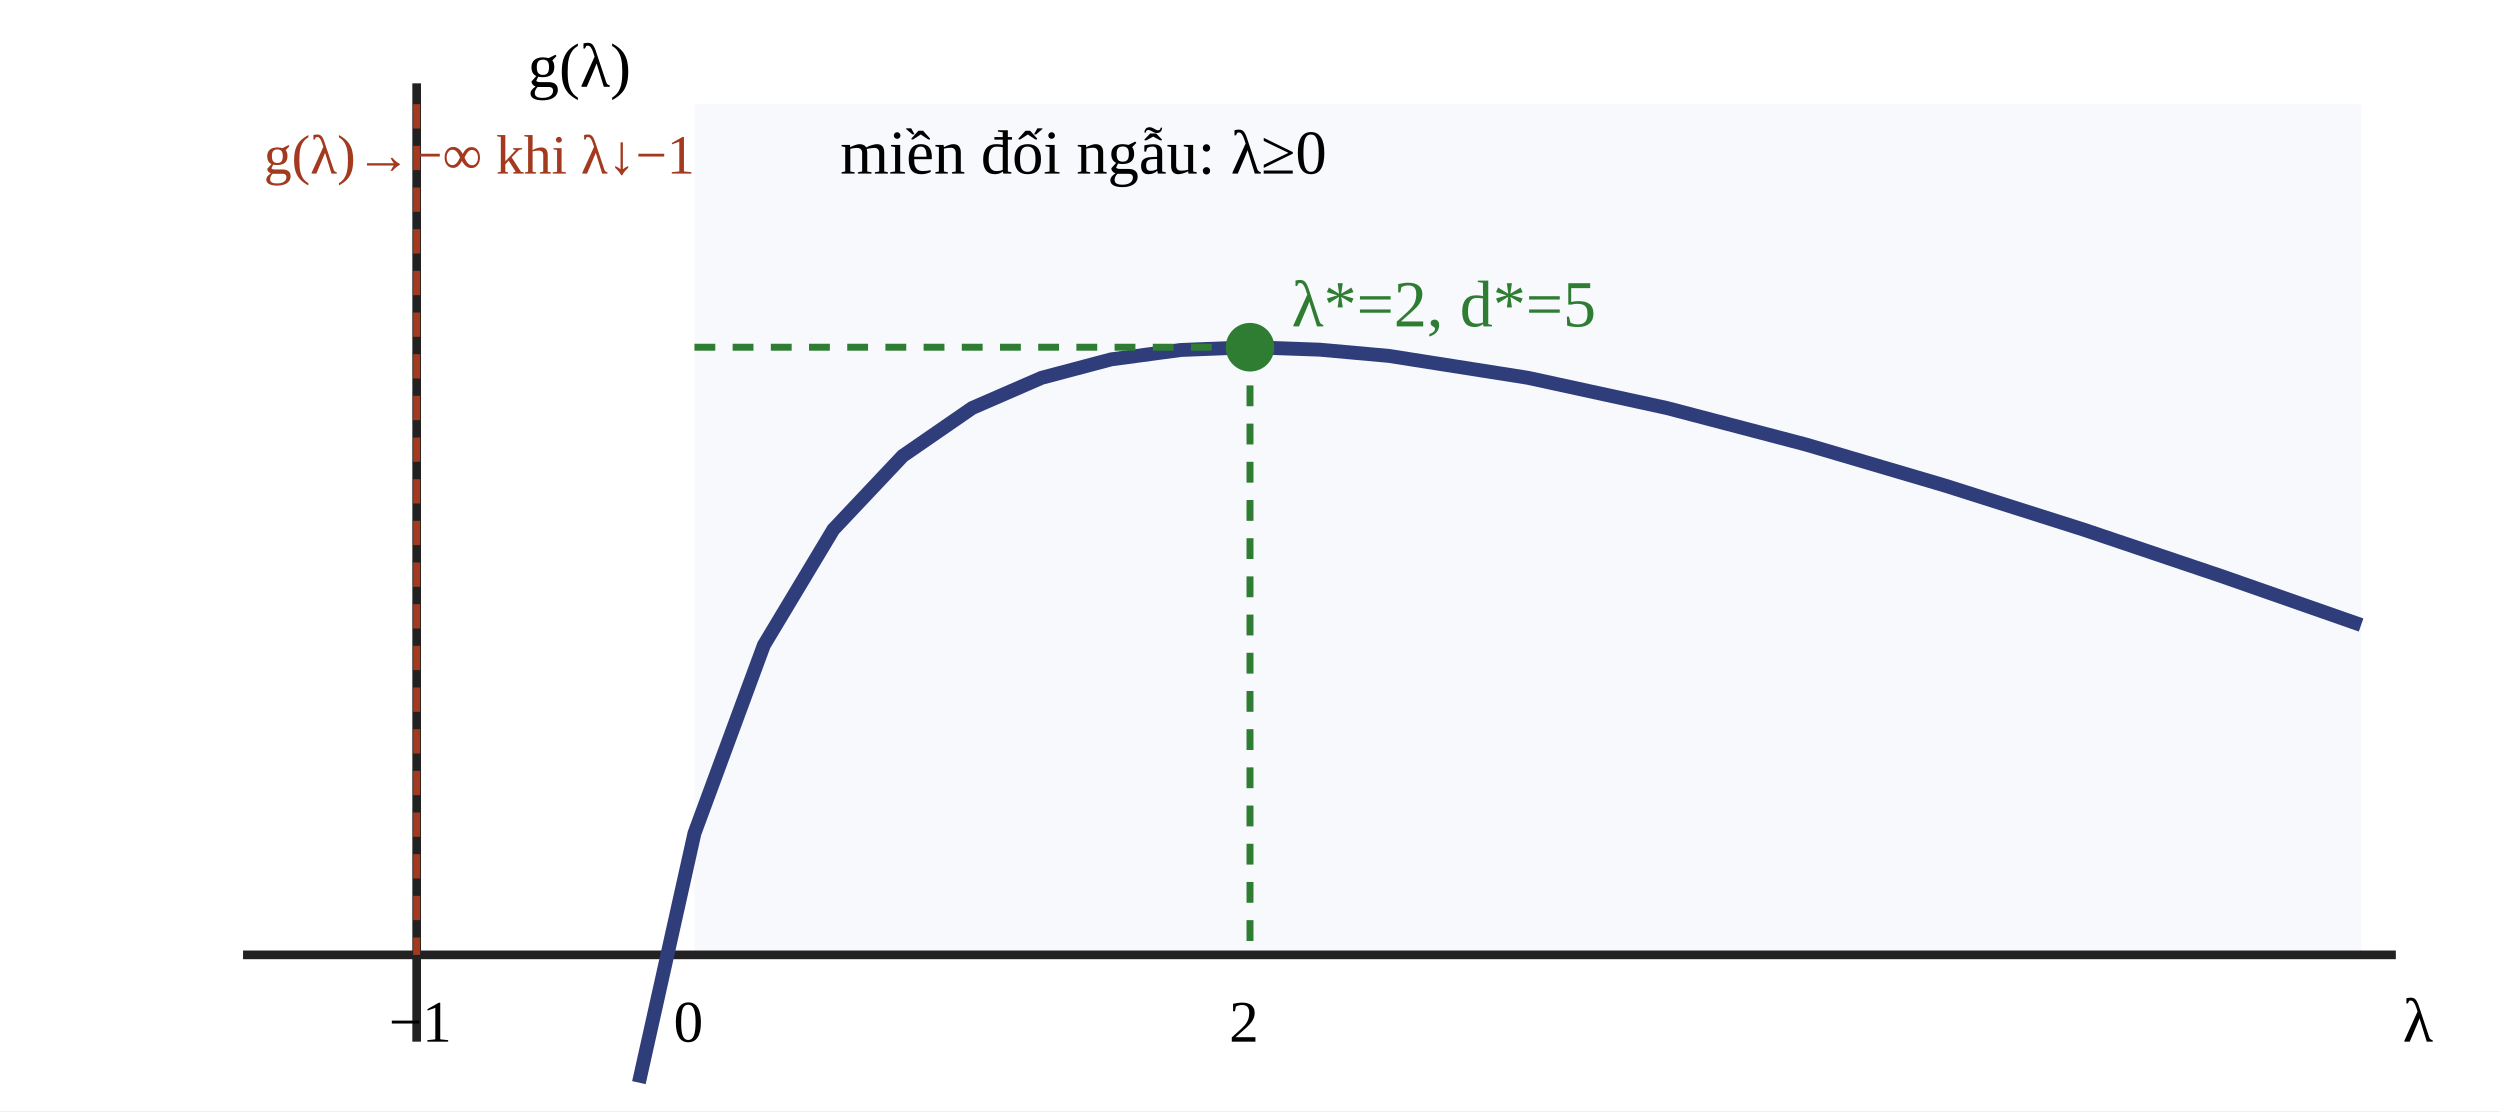
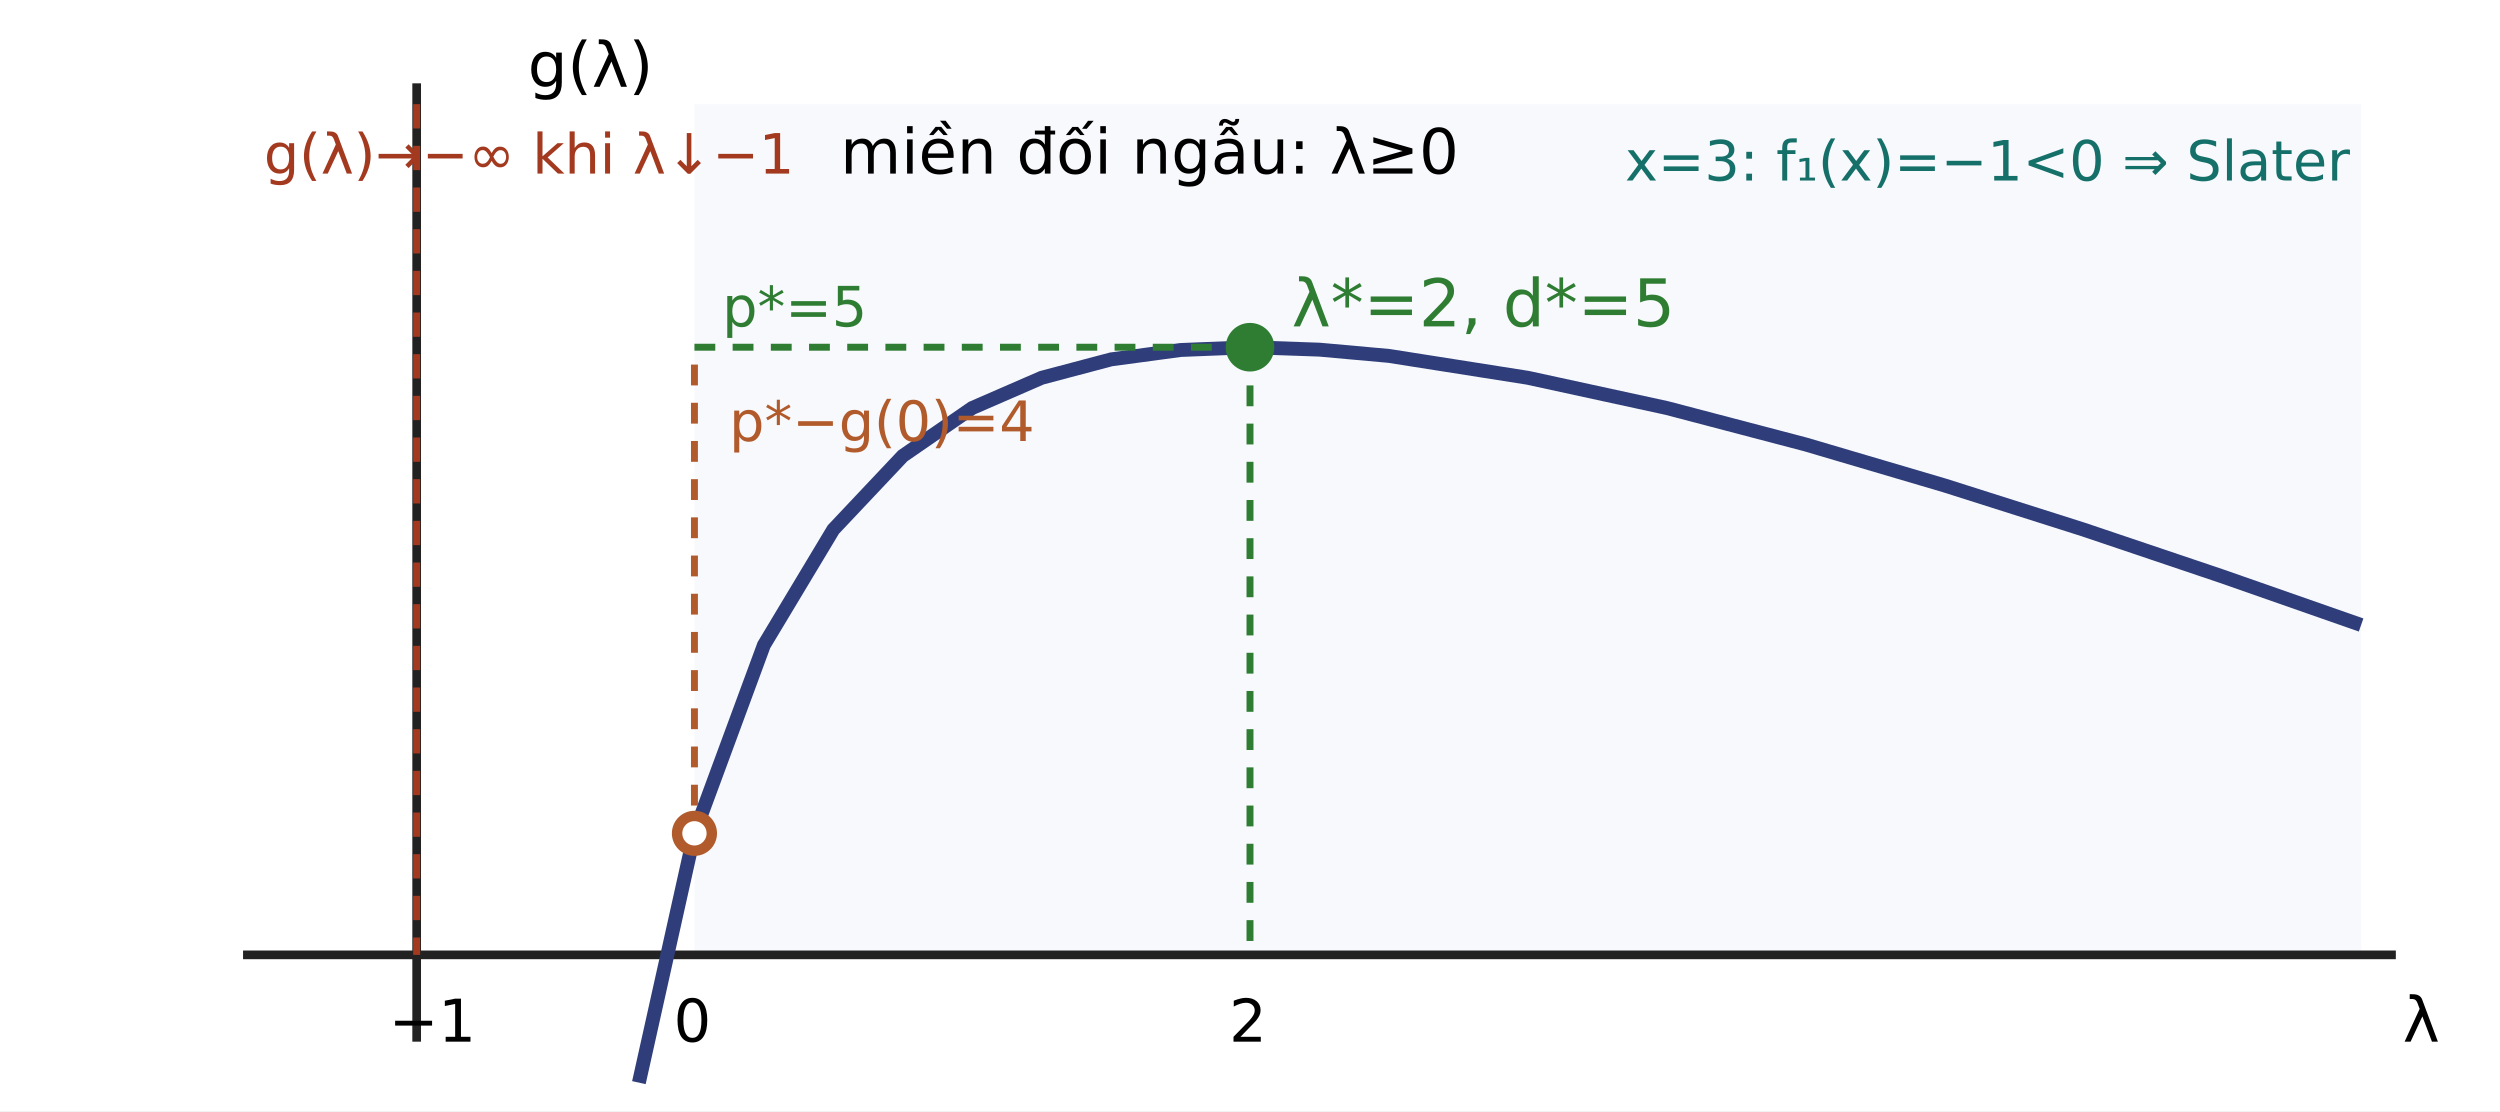
- <svg xmlns="http://www.w3.org/2000/svg" viewBox="0 0 720 320" role="img" aria-labelledby="title desc">
+ <svg xmlns="http://www.w3.org/2000/svg" viewBox="0 0 720 320" role="img" aria-labelledby="title desc" font-family="DejaVu Sans">
  <rect width="720" height="320" fill="#fff" />
  <rect x="200" y="30" width="480" height="245" fill="#f7f9fc" />
  <path d="M70 275H690M120 300V24" stroke="#222" stroke-width="2.5" fill="none" />
  <line x1="120" y1="30" x2="120" y2="275" stroke="#a33a1f" stroke-width="2" stroke-dasharray="7 5" />
  <polyline points="184,311.8 200,240 220,185.8 240,152.5 260,131.3 280,117.5 300,108.8 320,103.5 340,100.8 360,100 380,100.7 400,102.5 440,108.8 480,117.5 520,128 560,139.8 600,152.5 640,166 680,180" fill="none" stroke="#2f3e7a" stroke-width="4" />
  <circle cx="360" cy="100" r="7" fill="#2e7d32" />
  <line x1="360" y1="100" x2="360" y2="275" stroke="#2e7d32" stroke-width="2" stroke-dasharray="6 5" />
  <line x1="200" y1="100" x2="360" y2="100" stroke="#2e7d32" stroke-width="2" stroke-dasharray="6 5" />
  <text x="372" y="94" font-size="19" fill="#2e7d32">λ*=2, d*=5</text>
+   <circle cx="200" cy="240" r="5" fill="#fff" stroke="#b15a2b" stroke-width="3" />
+   <line x1="200" y1="105" x2="200" y2="235" stroke="#b15a2b" stroke-width="2" stroke-dasharray="6 5" />
+   <text x="210" y="127" font-size="16" fill="#b15a2b">p*−g(0)=4</text>
+   <text x="208" y="94" font-size="16" fill="#2e7d32">p*=5</text>
+   <text x="468" y="52" font-size="16" fill="#16706a">x=3: f₁(x)=−1&lt;0 ⇒ Slater</text>
  <text x="76" y="50" font-size="16" fill="#a33a1f">g(λ)→−∞ khi λ↓−1</text>
  <text x="242" y="50" font-size="18">miền đối ngẫu: λ≥0</text>
  <text x="112" y="300" font-size="17">−1</text>
  <text x="194" y="300" font-size="17">0</text>
  <text x="354" y="300" font-size="17">2</text>
  <text x="692" y="300" font-size="18">λ</text>
  <text x="152" y="25" font-size="18">g(λ)</text>
</svg>
